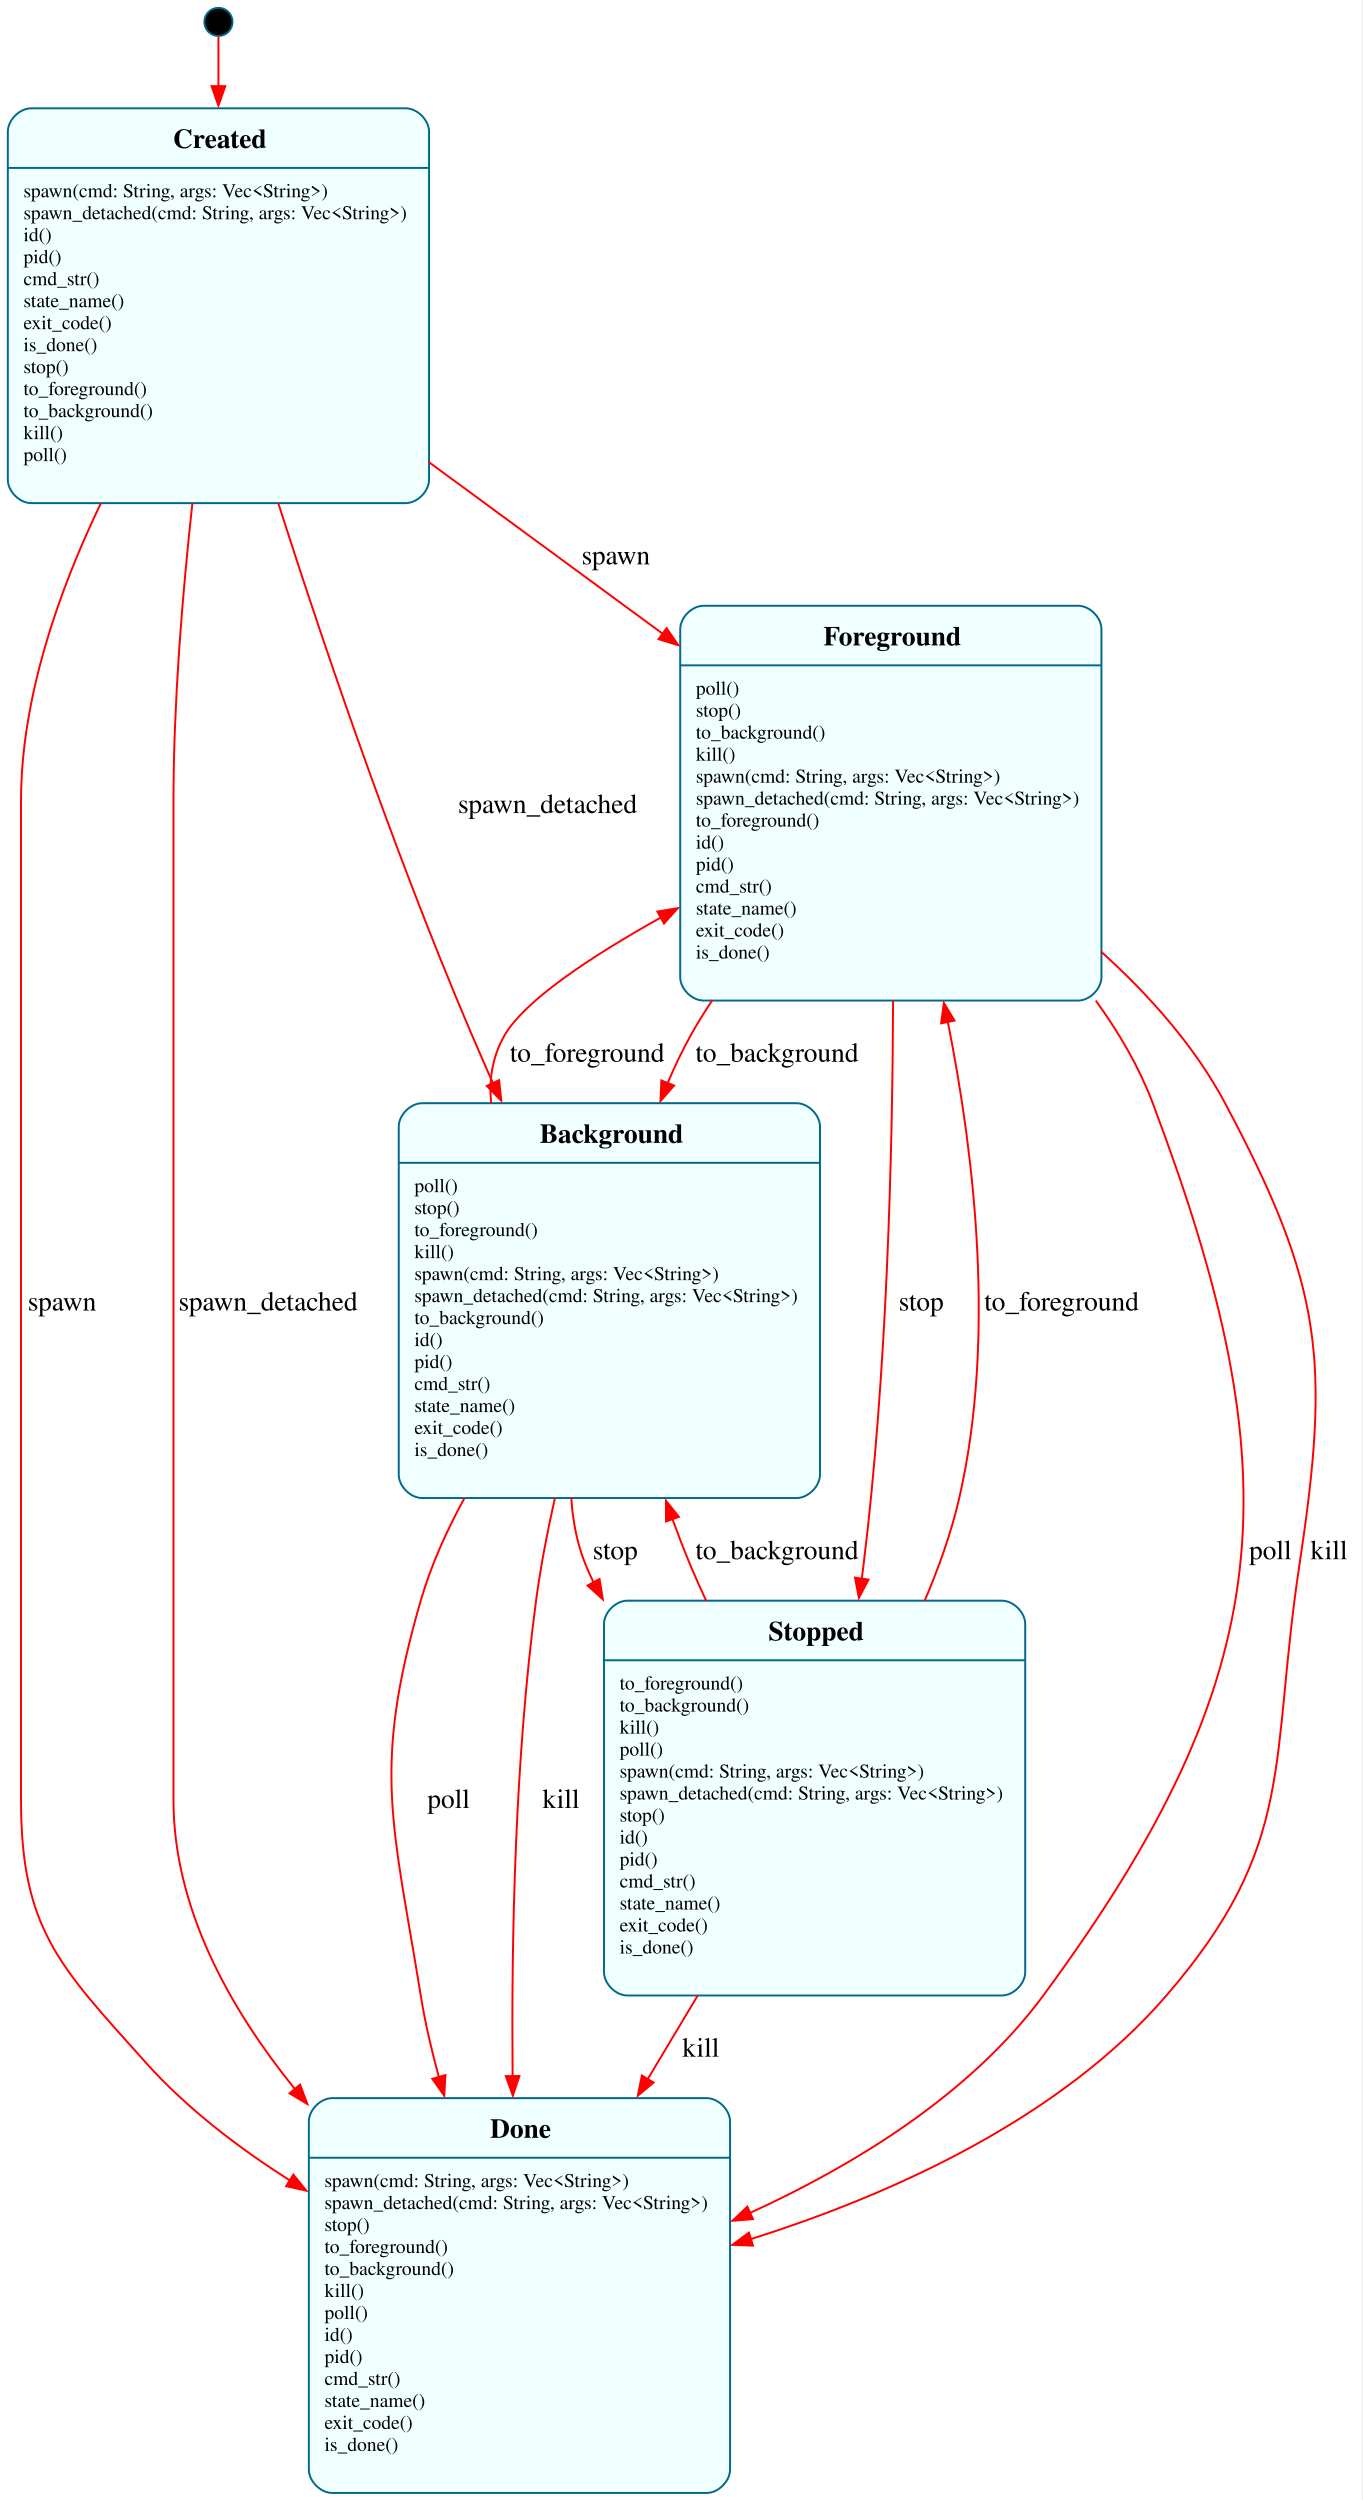
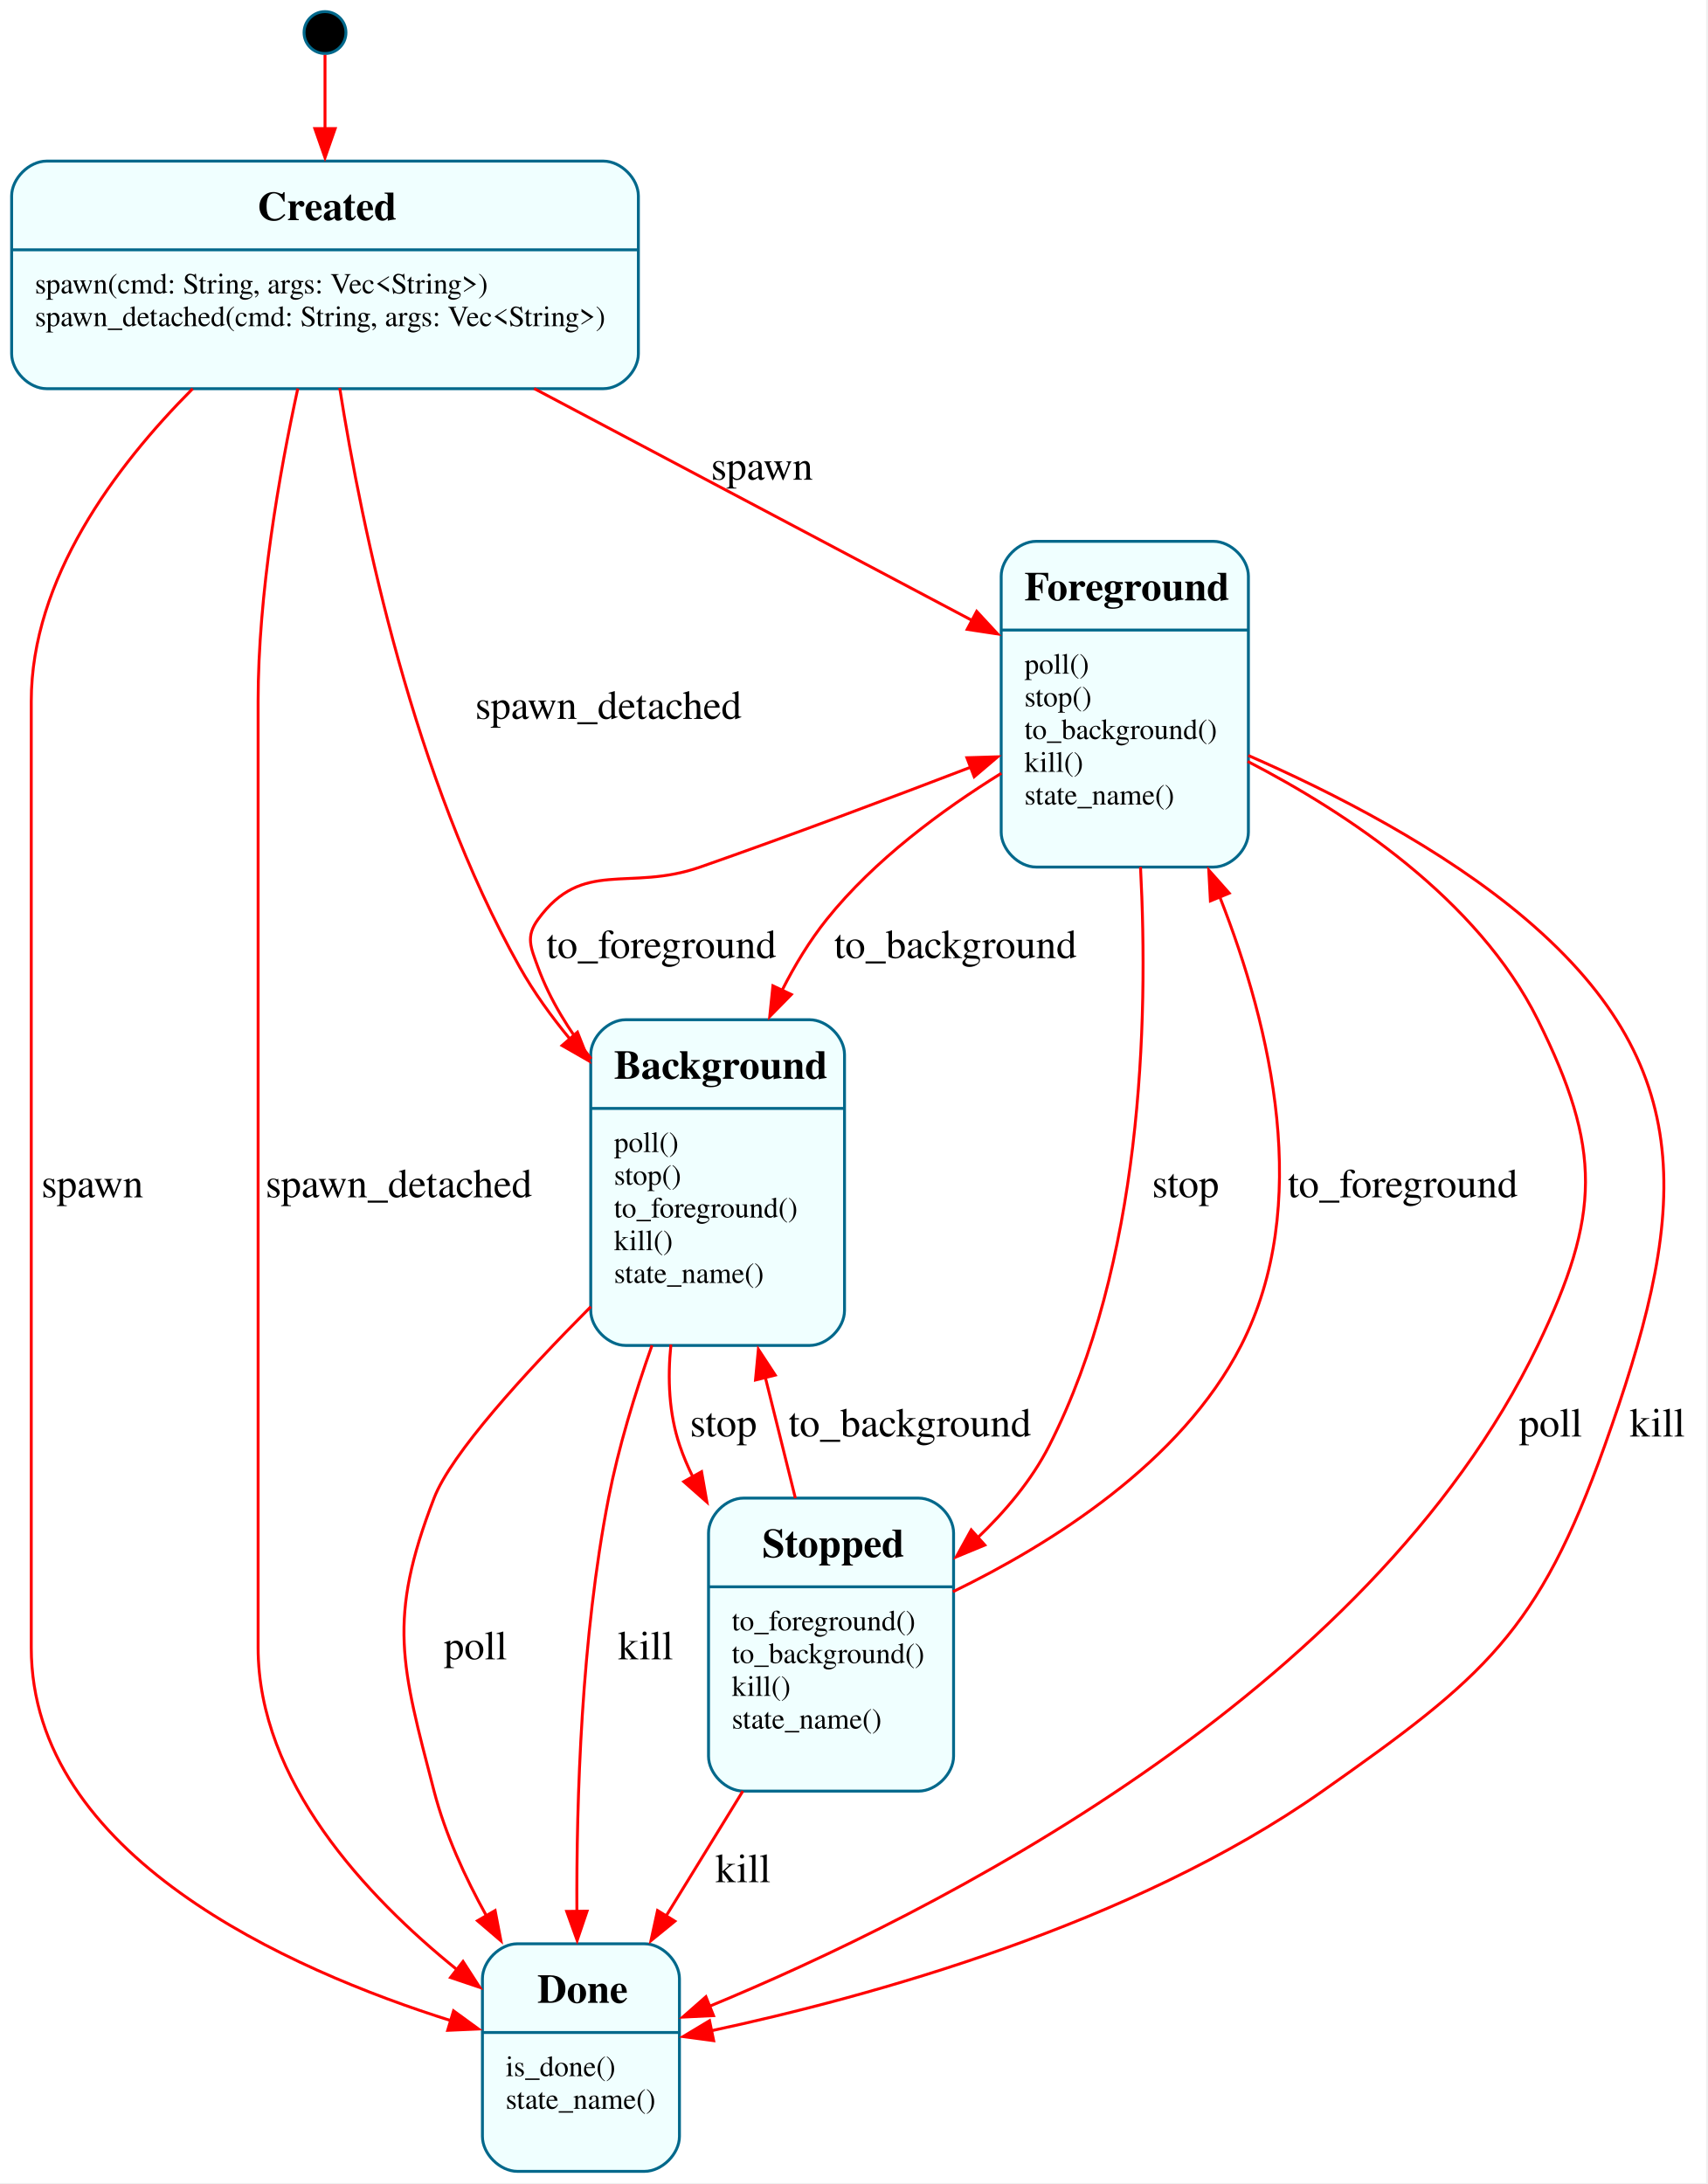
- <svg xmlns="http://www.w3.org/2000/svg" width="697pt" height="1279pt" viewBox="0.00 0.00 697.00 1279.00">
-   <g id="graph0" class="graph" transform="scale(1 1) rotate(0) translate(4 1275.4)">
-     <polygon fill="white" stroke="none" points="-4,4 -4,-1275.4 692.64,-1275.4 692.64,4 -4,4" />
+ <svg xmlns="http://www.w3.org/2000/svg" width="587pt" height="751pt" viewBox="0.00 0.00 587.00 751.00">
+   <g id="graph0" class="graph" transform="scale(1 1) rotate(0) translate(4 746.65)">
+     <polygon fill="white" stroke="none" points="-4,4 -4,-746.65 582.62,-746.65 582.62,4 -4,4" />
    <g id="node1" class="node">
-       <ellipse fill="black" stroke="#00688b" cx="107.75" cy="-1264.2" rx="7.2" ry="7.2" />
+       <ellipse fill="black" stroke="#00688b" cx="107.75" cy="-735.45" rx="7.2" ry="7.2" />
    </g>
    <g id="node2" class="node">
-       <path fill="azure" stroke="none" d="M203.5,-1220C203.5,-1220 12,-1220 12,-1220 6,-1220 0,-1214 0,-1208 0,-1208 0,-1030 0,-1030 0,-1024 6,-1018 12,-1018 12,-1018 203.5,-1018 203.5,-1018 209.5,-1018 215.5,-1024 215.5,-1030 215.5,-1030 215.5,-1208 215.5,-1208 215.5,-1214 209.5,-1220 203.5,-1220" />
-       <text xml:space="preserve" text-anchor="start" x="84.5" y="-1199.7" font-family="Times,serif" font-weight="bold" font-size="14.00">Created</text>
-       <text xml:space="preserve" text-anchor="start" x="8" y="-1174.5" font-family="Times,serif" font-size="10.00">spawn(cmd: String, args: Vec&lt;String&gt;)</text>
-       <text xml:space="preserve" text-anchor="start" x="8" y="-1163.25" font-family="Times,serif" font-size="10.00">spawn_detached(cmd: String, args: Vec&lt;String&gt;)</text>
-       <text xml:space="preserve" text-anchor="start" x="8" y="-1152" font-family="Times,serif" font-size="10.00">id()</text>
-       <text xml:space="preserve" text-anchor="start" x="8" y="-1140.75" font-family="Times,serif" font-size="10.00">pid()</text>
-       <text xml:space="preserve" text-anchor="start" x="8" y="-1129.5" font-family="Times,serif" font-size="10.00">cmd_str()</text>
-       <text xml:space="preserve" text-anchor="start" x="8" y="-1118.25" font-family="Times,serif" font-size="10.00">state_name()</text>
-       <text xml:space="preserve" text-anchor="start" x="8" y="-1107" font-family="Times,serif" font-size="10.00">exit_code()</text>
-       <text xml:space="preserve" text-anchor="start" x="8" y="-1095.75" font-family="Times,serif" font-size="10.00">is_done()</text>
-       <text xml:space="preserve" text-anchor="start" x="8" y="-1084.5" font-family="Times,serif" font-size="10.00">stop()</text>
-       <text xml:space="preserve" text-anchor="start" x="8" y="-1073.25" font-family="Times,serif" font-size="10.00">to_foreground()</text>
-       <text xml:space="preserve" text-anchor="start" x="8" y="-1062" font-family="Times,serif" font-size="10.00">to_background()</text>
-       <text xml:space="preserve" text-anchor="start" x="8" y="-1050.75" font-family="Times,serif" font-size="10.00">kill()</text>
-       <text xml:space="preserve" text-anchor="start" x="8" y="-1039.5" font-family="Times,serif" font-size="10.00">poll()</text>
-       <text xml:space="preserve" text-anchor="start" x="94.25" y="-1028.25" font-family="Times,serif" font-size="10.00">            </text>
-       <polygon fill="#00688b" stroke="#00688b" points="0,-1189.5 0,-1189.5 215.5,-1189.5 215.5,-1189.5 0,-1189.5" />
-       <path fill="none" stroke="#00688b" d="M12,-1018C12,-1018 203.5,-1018 203.5,-1018 209.5,-1018 215.5,-1024 215.5,-1030 215.5,-1030 215.5,-1208 215.5,-1208 215.5,-1214 209.5,-1220 203.5,-1220 203.5,-1220 12,-1220 12,-1220 6,-1220 0,-1214 0,-1208 0,-1208 0,-1030 0,-1030 0,-1024 6,-1018 12,-1018" />
+       <path fill="azure" stroke="none" d="M203.5,-691.25C203.5,-691.25 12,-691.25 12,-691.25 6,-691.25 0,-685.25 0,-679.25 0,-679.25 0,-625 0,-625 0,-619 6,-613 12,-613 12,-613 203.5,-613 203.5,-613 209.5,-613 215.5,-619 215.5,-625 215.5,-625 215.5,-679.25 215.5,-679.25 215.5,-685.25 209.5,-691.25 203.5,-691.25" />
+       <text xml:space="preserve" text-anchor="start" x="84.5" y="-670.95" font-family="Times,serif" font-weight="bold" font-size="14.00">Created</text>
+       <text xml:space="preserve" text-anchor="start" x="8" y="-645.75" font-family="Times,serif" font-size="10.00">spawn(cmd: String, args: Vec&lt;String&gt;)</text>
+       <text xml:space="preserve" text-anchor="start" x="8" y="-634.5" font-family="Times,serif" font-size="10.00">spawn_detached(cmd: String, args: Vec&lt;String&gt;)</text>
+       <text xml:space="preserve" text-anchor="start" x="94.25" y="-623.25" font-family="Times,serif" font-size="10.00">            </text>
+       <polygon fill="#00688b" stroke="#00688b" points="0,-660.75 0,-660.75 215.5,-660.75 215.5,-660.75 0,-660.75" />
+       <path fill="none" stroke="#00688b" d="M12,-613C12,-613 203.5,-613 203.5,-613 209.5,-613 215.5,-619 215.5,-625 215.5,-625 215.5,-679.25 215.5,-679.25 215.5,-685.25 209.5,-691.25 203.5,-691.25 203.5,-691.25 12,-691.25 12,-691.25 6,-691.25 0,-685.25 0,-679.25 0,-679.25 0,-625 0,-625 0,-619 6,-613 12,-613" />
    </g>
    <g id="edge1" class="edge">
-       <path fill="none" stroke="red" d="M107.75,-1256.67C107.75,-1250.97 107.75,-1241.92 107.75,-1231.13" />
-       <polygon fill="red" stroke="red" points="111.25,-1231.33 107.75,-1221.33 104.25,-1231.33 111.25,-1231.33" />
+       <path fill="none" stroke="red" d="M107.75,-727.79C107.75,-721.78 107.75,-712.32 107.75,-702.13" />
+       <polygon fill="red" stroke="red" points="111.25,-702.44 107.75,-692.44 104.25,-702.44 111.25,-702.44" />
    </g>
    <g id="node3" class="node">
-       <path fill="azure" stroke="none" d="M547.5,-965.5C547.5,-965.5 356,-965.5 356,-965.5 350,-965.5 344,-959.5 344,-953.5 344,-953.5 344,-775.5 344,-775.5 344,-769.5 350,-763.5 356,-763.5 356,-763.5 547.5,-763.5 547.5,-763.5 553.5,-763.5 559.5,-769.5 559.5,-775.5 559.5,-775.5 559.5,-953.5 559.5,-953.5 559.5,-959.5 553.5,-965.5 547.5,-965.5" />
-       <text xml:space="preserve" text-anchor="start" x="417.25" y="-945.2" font-family="Times,serif" font-weight="bold" font-size="14.00">Foreground</text>
-       <text xml:space="preserve" text-anchor="start" x="352" y="-920" font-family="Times,serif" font-size="10.00">poll()</text>
-       <text xml:space="preserve" text-anchor="start" x="352" y="-908.75" font-family="Times,serif" font-size="10.00">stop()</text>
-       <text xml:space="preserve" text-anchor="start" x="352" y="-897.5" font-family="Times,serif" font-size="10.00">to_background()</text>
-       <text xml:space="preserve" text-anchor="start" x="352" y="-886.25" font-family="Times,serif" font-size="10.00">kill()</text>
-       <text xml:space="preserve" text-anchor="start" x="352" y="-875" font-family="Times,serif" font-size="10.00">spawn(cmd: String, args: Vec&lt;String&gt;)</text>
-       <text xml:space="preserve" text-anchor="start" x="352" y="-863.75" font-family="Times,serif" font-size="10.00">spawn_detached(cmd: String, args: Vec&lt;String&gt;)</text>
-       <text xml:space="preserve" text-anchor="start" x="352" y="-852.5" font-family="Times,serif" font-size="10.00">to_foreground()</text>
-       <text xml:space="preserve" text-anchor="start" x="352" y="-841.25" font-family="Times,serif" font-size="10.00">id()</text>
-       <text xml:space="preserve" text-anchor="start" x="352" y="-830" font-family="Times,serif" font-size="10.00">pid()</text>
-       <text xml:space="preserve" text-anchor="start" x="352" y="-818.75" font-family="Times,serif" font-size="10.00">cmd_str()</text>
-       <text xml:space="preserve" text-anchor="start" x="352" y="-807.5" font-family="Times,serif" font-size="10.00">state_name()</text>
-       <text xml:space="preserve" text-anchor="start" x="352" y="-796.25" font-family="Times,serif" font-size="10.00">exit_code()</text>
-       <text xml:space="preserve" text-anchor="start" x="352" y="-785" font-family="Times,serif" font-size="10.00">is_done()</text>
-       <text xml:space="preserve" text-anchor="start" x="438.25" y="-773.75" font-family="Times,serif" font-size="10.00">            </text>
-       <polygon fill="#00688b" stroke="#00688b" points="344,-935 344,-935 559.5,-935 559.5,-935 344,-935" />
-       <path fill="none" stroke="#00688b" d="M356,-763.5C356,-763.5 547.5,-763.5 547.5,-763.5 553.5,-763.5 559.5,-769.5 559.5,-775.5 559.5,-775.5 559.5,-953.5 559.5,-953.5 559.5,-959.5 553.5,-965.5 547.5,-965.5 547.5,-965.5 356,-965.5 356,-965.5 350,-965.5 344,-959.5 344,-953.5 344,-953.5 344,-775.5 344,-775.5 344,-769.5 350,-763.5 356,-763.5" />
+       <path fill="azure" stroke="none" d="M413.25,-560.5C413.25,-560.5 352.25,-560.5 352.25,-560.5 346.25,-560.5 340.25,-554.5 340.25,-548.5 340.25,-548.5 340.25,-460.5 340.25,-460.5 340.25,-454.5 346.25,-448.5 352.25,-448.5 352.25,-448.5 413.25,-448.5 413.25,-448.5 419.25,-448.5 425.25,-454.5 425.25,-460.5 425.25,-460.5 425.25,-548.5 425.25,-548.5 425.25,-554.5 419.25,-560.5 413.25,-560.5" />
+       <text xml:space="preserve" text-anchor="start" x="348.25" y="-540.2" font-family="Times,serif" font-weight="bold" font-size="14.00">Foreground</text>
+       <text xml:space="preserve" text-anchor="start" x="348.25" y="-515" font-family="Times,serif" font-size="10.00">poll()</text>
+       <text xml:space="preserve" text-anchor="start" x="348.25" y="-503.75" font-family="Times,serif" font-size="10.00">stop()</text>
+       <text xml:space="preserve" text-anchor="start" x="348.25" y="-492.5" font-family="Times,serif" font-size="10.00">to_background()</text>
+       <text xml:space="preserve" text-anchor="start" x="348.25" y="-481.25" font-family="Times,serif" font-size="10.00">kill()</text>
+       <text xml:space="preserve" text-anchor="start" x="348.25" y="-470" font-family="Times,serif" font-size="10.00">state_name()</text>
+       <text xml:space="preserve" text-anchor="start" x="368.88" y="-458.75" font-family="Times,serif" font-size="10.00">            </text>
+       <polygon fill="#00688b" stroke="#00688b" points="340.25,-530 340.25,-530 425.25,-530 425.25,-530 340.25,-530" />
+       <path fill="none" stroke="#00688b" d="M352.25,-448.5C352.25,-448.5 413.25,-448.5 413.25,-448.5 419.25,-448.5 425.25,-454.5 425.25,-460.5 425.25,-460.5 425.25,-548.5 425.25,-548.5 425.25,-554.5 419.25,-560.5 413.25,-560.5 413.25,-560.5 352.25,-560.5 352.25,-560.5 346.25,-560.5 340.25,-554.5 340.25,-548.5 340.25,-548.5 340.25,-460.5 340.25,-460.5 340.25,-454.5 346.25,-448.5 352.25,-448.5" />
    </g>
    <g id="edge2" class="edge">
-       <path fill="none" stroke="red" d="M215.18,-1039.15C253.23,-1011.22 296.22,-979.66 335.01,-951.19" />
-       <polygon fill="red" stroke="red" points="337.04,-954.04 343.03,-945.3 332.9,-948.4 337.04,-954.04" />
-       <text xml:space="preserve" text-anchor="middle" x="311.06" y="-986.7" font-family="Times,serif" font-size="14.00"> spawn </text>
+       <path fill="none" stroke="red" d="M179.64,-613.05C226.94,-588.01 287.75,-555.8 330.46,-533.19" />
+       <polygon fill="red" stroke="red" points="331.83,-536.42 339.03,-528.65 328.56,-530.24 331.83,-536.42" />
+       <text xml:space="preserve" text-anchor="middle" x="258" y="-581.7" font-family="Times,serif" font-size="14.00"> spawn </text>
    </g>
    <g id="node4" class="node">
-       <path fill="azure" stroke="none" d="M403.5,-711C403.5,-711 212,-711 212,-711 206,-711 200,-705 200,-699 200,-699 200,-521 200,-521 200,-515 206,-509 212,-509 212,-509 403.5,-509 403.5,-509 409.5,-509 415.5,-515 415.5,-521 415.5,-521 415.5,-699 415.5,-699 415.5,-705 409.5,-711 403.5,-711" />
-       <text xml:space="preserve" text-anchor="start" x="272.12" y="-690.7" font-family="Times,serif" font-weight="bold" font-size="14.00">Background</text>
-       <text xml:space="preserve" text-anchor="start" x="208" y="-665.5" font-family="Times,serif" font-size="10.00">poll()</text>
-       <text xml:space="preserve" text-anchor="start" x="208" y="-654.25" font-family="Times,serif" font-size="10.00">stop()</text>
-       <text xml:space="preserve" text-anchor="start" x="208" y="-643" font-family="Times,serif" font-size="10.00">to_foreground()</text>
-       <text xml:space="preserve" text-anchor="start" x="208" y="-631.75" font-family="Times,serif" font-size="10.00">kill()</text>
-       <text xml:space="preserve" text-anchor="start" x="208" y="-620.5" font-family="Times,serif" font-size="10.00">spawn(cmd: String, args: Vec&lt;String&gt;)</text>
-       <text xml:space="preserve" text-anchor="start" x="208" y="-609.25" font-family="Times,serif" font-size="10.00">spawn_detached(cmd: String, args: Vec&lt;String&gt;)</text>
-       <text xml:space="preserve" text-anchor="start" x="208" y="-598" font-family="Times,serif" font-size="10.00">to_background()</text>
-       <text xml:space="preserve" text-anchor="start" x="208" y="-586.75" font-family="Times,serif" font-size="10.00">id()</text>
-       <text xml:space="preserve" text-anchor="start" x="208" y="-575.5" font-family="Times,serif" font-size="10.00">pid()</text>
-       <text xml:space="preserve" text-anchor="start" x="208" y="-564.25" font-family="Times,serif" font-size="10.00">cmd_str()</text>
-       <text xml:space="preserve" text-anchor="start" x="208" y="-553" font-family="Times,serif" font-size="10.00">state_name()</text>
-       <text xml:space="preserve" text-anchor="start" x="208" y="-541.75" font-family="Times,serif" font-size="10.00">exit_code()</text>
-       <text xml:space="preserve" text-anchor="start" x="208" y="-530.5" font-family="Times,serif" font-size="10.00">is_done()</text>
-       <text xml:space="preserve" text-anchor="start" x="294.25" y="-519.25" font-family="Times,serif" font-size="10.00">            </text>
-       <polygon fill="#00688b" stroke="#00688b" points="200,-680.5 200,-680.5 415.5,-680.5 415.5,-680.5 200,-680.5" />
-       <path fill="none" stroke="#00688b" d="M212,-509C212,-509 403.5,-509 403.5,-509 409.5,-509 415.5,-515 415.5,-521 415.5,-521 415.5,-699 415.5,-699 415.5,-705 409.5,-711 403.5,-711 403.5,-711 212,-711 212,-711 206,-711 200,-705 200,-699 200,-699 200,-521 200,-521 200,-515 206,-509 212,-509" />
+       <path fill="azure" stroke="none" d="M274.38,-396C274.38,-396 211.12,-396 211.12,-396 205.12,-396 199.12,-390 199.12,-384 199.12,-384 199.12,-296 199.12,-296 199.12,-290 205.12,-284 211.12,-284 211.12,-284 274.38,-284 274.38,-284 280.38,-284 286.38,-290 286.38,-296 286.38,-296 286.38,-384 286.38,-384 286.38,-390 280.38,-396 274.38,-396" />
+       <text xml:space="preserve" text-anchor="start" x="207.12" y="-375.7" font-family="Times,serif" font-weight="bold" font-size="14.00">Background</text>
+       <text xml:space="preserve" text-anchor="start" x="207.12" y="-350.5" font-family="Times,serif" font-size="10.00">poll()</text>
+       <text xml:space="preserve" text-anchor="start" x="207.12" y="-339.25" font-family="Times,serif" font-size="10.00">stop()</text>
+       <text xml:space="preserve" text-anchor="start" x="207.12" y="-328" font-family="Times,serif" font-size="10.00">to_foreground()</text>
+       <text xml:space="preserve" text-anchor="start" x="207.12" y="-316.75" font-family="Times,serif" font-size="10.00">kill()</text>
+       <text xml:space="preserve" text-anchor="start" x="207.12" y="-305.5" font-family="Times,serif" font-size="10.00">state_name()</text>
+       <text xml:space="preserve" text-anchor="start" x="225.88" y="-294.25" font-family="Times,serif" font-size="10.00">            </text>
+       <polygon fill="#00688b" stroke="#00688b" points="199.12,-365.5 199.12,-365.5 286.38,-365.5 286.38,-365.5 199.12,-365.5" />
+       <path fill="none" stroke="#00688b" d="M211.12,-284C211.12,-284 274.38,-284 274.38,-284 280.38,-284 286.38,-290 286.38,-296 286.38,-296 286.38,-384 286.38,-384 286.38,-390 280.38,-396 274.38,-396 274.38,-396 211.12,-396 211.12,-396 205.12,-396 199.12,-390 199.12,-384 199.12,-384 199.12,-296 199.12,-296 199.12,-290 205.12,-284 211.12,-284" />
    </g>
    <g id="edge4" class="edge">
-       <path fill="none" stroke="red" d="M138.32,-1018.07C163.74,-938.53 202.5,-825.01 244.75,-729 245.9,-726.4 247.08,-723.77 248.29,-721.13" />
-       <polygon fill="red" stroke="red" points="251.36,-722.82 252.44,-712.28 245.02,-719.85 251.36,-722.82" />
-       <text xml:space="preserve" text-anchor="middle" x="276.12" y="-859.45" font-family="Times,serif" font-size="14.00"> spawn_detached </text>
+       <path fill="none" stroke="red" d="M112.8,-613.27C120.51,-564.61 138.34,-478.68 174.75,-414 179.56,-405.45 185.58,-397.1 192.03,-389.29" />
+       <polygon fill="red" stroke="red" points="194.56,-391.72 198.46,-381.87 189.27,-387.13 194.56,-391.72" />
+       <text xml:space="preserve" text-anchor="middle" x="205.19" y="-499.45" font-family="Times,serif" font-size="14.00"> spawn_detached </text>
    </g>
    <g id="node6" class="node">
-       <path fill="azure" stroke="none" d="M357.5,-202C357.5,-202 166,-202 166,-202 160,-202 154,-196 154,-190 154,-190 154,-12 154,-12 154,-6 160,0 166,0 166,0 357.5,0 357.5,0 363.5,0 369.5,-6 369.5,-12 369.5,-12 369.5,-190 369.5,-190 369.5,-196 363.5,-202 357.5,-202" />
-       <text xml:space="preserve" text-anchor="start" x="246.75" y="-181.7" font-family="Times,serif" font-weight="bold" font-size="14.00">Done</text>
-       <text xml:space="preserve" text-anchor="start" x="162" y="-156.5" font-family="Times,serif" font-size="10.00">spawn(cmd: String, args: Vec&lt;String&gt;)</text>
-       <text xml:space="preserve" text-anchor="start" x="162" y="-145.25" font-family="Times,serif" font-size="10.00">spawn_detached(cmd: String, args: Vec&lt;String&gt;)</text>
-       <text xml:space="preserve" text-anchor="start" x="162" y="-134" font-family="Times,serif" font-size="10.00">stop()</text>
-       <text xml:space="preserve" text-anchor="start" x="162" y="-122.75" font-family="Times,serif" font-size="10.00">to_foreground()</text>
-       <text xml:space="preserve" text-anchor="start" x="162" y="-111.5" font-family="Times,serif" font-size="10.00">to_background()</text>
-       <text xml:space="preserve" text-anchor="start" x="162" y="-100.25" font-family="Times,serif" font-size="10.00">kill()</text>
-       <text xml:space="preserve" text-anchor="start" x="162" y="-89" font-family="Times,serif" font-size="10.00">poll()</text>
-       <text xml:space="preserve" text-anchor="start" x="162" y="-77.75" font-family="Times,serif" font-size="10.00">id()</text>
-       <text xml:space="preserve" text-anchor="start" x="162" y="-66.5" font-family="Times,serif" font-size="10.00">pid()</text>
-       <text xml:space="preserve" text-anchor="start" x="162" y="-55.25" font-family="Times,serif" font-size="10.00">cmd_str()</text>
-       <text xml:space="preserve" text-anchor="start" x="162" y="-44" font-family="Times,serif" font-size="10.00">state_name()</text>
-       <text xml:space="preserve" text-anchor="start" x="162" y="-32.75" font-family="Times,serif" font-size="10.00">exit_code()</text>
-       <text xml:space="preserve" text-anchor="start" x="162" y="-21.5" font-family="Times,serif" font-size="10.00">is_done()</text>
-       <text xml:space="preserve" text-anchor="start" x="248.25" y="-10.25" font-family="Times,serif" font-size="10.00">            </text>
-       <polygon fill="#00688b" stroke="#00688b" points="154,-171.5 154,-171.5 369.5,-171.5 369.5,-171.5 154,-171.5" />
-       <path fill="none" stroke="#00688b" d="M166,0C166,0 357.5,0 357.5,0 363.5,0 369.5,-6 369.5,-12 369.5,-12 369.5,-190 369.5,-190 369.5,-196 363.5,-202 357.5,-202 357.5,-202 166,-202 166,-202 160,-202 154,-196 154,-190 154,-190 154,-12 154,-12 154,-6 160,0 166,0" />
+       <path fill="azure" stroke="none" d="M217.62,-78.25C217.62,-78.25 173.88,-78.25 173.88,-78.25 167.88,-78.25 161.88,-72.25 161.88,-66.25 161.88,-66.25 161.88,-12 161.88,-12 161.88,-6 167.88,0 173.88,0 173.88,0 217.62,0 217.62,0 223.62,0 229.62,-6 229.62,-12 229.62,-12 229.62,-66.25 229.62,-66.25 229.62,-72.25 223.62,-78.25 217.62,-78.25" />
+       <text xml:space="preserve" text-anchor="start" x="180.75" y="-57.95" font-family="Times,serif" font-weight="bold" font-size="14.00">Done</text>
+       <text xml:space="preserve" text-anchor="start" x="169.88" y="-32.75" font-family="Times,serif" font-size="10.00">is_done()</text>
+       <text xml:space="preserve" text-anchor="start" x="169.88" y="-21.5" font-family="Times,serif" font-size="10.00">state_name()</text>
+       <text xml:space="preserve" text-anchor="start" x="182.25" y="-10.25" font-family="Times,serif" font-size="10.00">            </text>
+       <polygon fill="#00688b" stroke="#00688b" points="161.88,-47.75 161.88,-47.75 229.62,-47.75 229.62,-47.75 161.88,-47.75" />
+       <path fill="none" stroke="#00688b" d="M173.88,0C173.88,0 217.62,0 217.62,0 223.62,0 229.62,-6 229.62,-12 229.62,-12 229.62,-66.25 229.62,-66.25 229.62,-72.25 223.62,-78.25 217.62,-78.25 217.62,-78.25 173.88,-78.25 173.88,-78.25 167.88,-78.25 161.88,-72.25 161.88,-66.25 161.88,-66.25 161.88,-12 161.88,-12 161.88,-6 167.88,0 173.88,0" />
    </g>
    <g id="edge3" class="edge">
-       <path fill="none" stroke="red" d="M47.68,-1018.09C26,-973.07 6.75,-918.26 6.75,-865.5 6.75,-865.5 6.75,-865.5 6.75,-354.5 6.75,-288.3 26.57,-269.3 70.75,-220 91.49,-196.86 117.83,-176.69 144.27,-159.89" />
-       <polygon fill="red" stroke="red" points="146.07,-162.89 152.72,-154.65 142.38,-156.94 146.07,-162.89" />
-       <text xml:space="preserve" text-anchor="middle" x="27.75" y="-604.95" font-family="Times,serif" font-size="14.00"> spawn </text>
+       <path fill="none" stroke="red" d="M62.27,-613.01C35.46,-586.11 6.75,-547.5 6.75,-505.5 6.75,-505.5 6.75,-505.5 6.75,-180.12 6.75,-108.54 95.39,-69.34 151.26,-51.75" />
+       <polygon fill="red" stroke="red" points="151.95,-55.19 160.51,-48.95 149.93,-48.49 151.95,-55.19" />
+       <text xml:space="preserve" text-anchor="middle" x="27.75" y="-334.95" font-family="Times,serif" font-size="14.00"> spawn </text>
    </g>
    <g id="edge5" class="edge">
-       <path fill="none" stroke="red" d="M94.44,-1018.05C89.35,-971.73 84.75,-915.9 84.75,-865.5 84.75,-865.5 84.75,-865.5 84.75,-354.5 84.75,-299.77 112.98,-248.49 146.88,-206.63" />
-       <polygon fill="red" stroke="red" points="149.52,-208.93 153.23,-199 144.14,-204.45 149.52,-208.93" />
-       <text xml:space="preserve" text-anchor="middle" x="133.12" y="-604.95" font-family="Times,serif" font-size="14.00"> spawn_detached </text>
+       <path fill="none" stroke="red" d="M98.4,-613.06C92.03,-583.83 84.75,-542.36 84.75,-505.5 84.75,-505.5 84.75,-505.5 84.75,-180.12 84.75,-134.25 121.8,-94.65 153.09,-69.39" />
+       <polygon fill="red" stroke="red" points="155.21,-72.17 160.95,-63.27 150.91,-66.65 155.21,-72.17" />
+       <text xml:space="preserve" text-anchor="middle" x="133.12" y="-334.95" font-family="Times,serif" font-size="14.00"> spawn_detached </text>
    </g>
    <g id="edge8" class="edge">
-       <path fill="none" stroke="red" d="M360.51,-763.84C356.47,-757.8 352.68,-751.67 349.25,-745.5 344.99,-737.84 341.11,-729.69 337.59,-721.33" />
-       <polygon fill="red" stroke="red" points="340.85,-720.04 333.88,-712.06 334.35,-722.65 340.85,-720.04" />
-       <text xml:space="preserve" text-anchor="middle" x="393.5" y="-732.2" font-family="Times,serif" font-size="14.00"> to_background </text>
+       <path fill="none" stroke="red" d="M340.31,-480.76C319.97,-468.15 296.55,-450.89 280.25,-430.5 274.35,-423.12 269.24,-414.68 264.85,-406" />
+       <polygon fill="red" stroke="red" points="268.1,-404.68 260.67,-397.12 261.76,-407.66 268.1,-404.68" />
+       <text xml:space="preserve" text-anchor="middle" x="324.5" y="-417.2" font-family="Times,serif" font-size="14.00"> to_background </text>
    </g>
    <g id="node5" class="node">
-       <path fill="azure" stroke="none" d="M508.5,-456.5C508.5,-456.5 317,-456.5 317,-456.5 311,-456.5 305,-450.5 305,-444.5 305,-444.5 305,-266.5 305,-266.5 305,-260.5 311,-254.5 317,-254.5 317,-254.5 508.5,-254.5 508.5,-254.5 514.5,-254.5 520.5,-260.5 520.5,-266.5 520.5,-266.5 520.5,-444.5 520.5,-444.5 520.5,-450.5 514.5,-456.5 508.5,-456.5" />
-       <text xml:space="preserve" text-anchor="start" x="389.12" y="-436.2" font-family="Times,serif" font-weight="bold" font-size="14.00">Stopped</text>
-       <text xml:space="preserve" text-anchor="start" x="313" y="-411" font-family="Times,serif" font-size="10.00">to_foreground()</text>
-       <text xml:space="preserve" text-anchor="start" x="313" y="-399.75" font-family="Times,serif" font-size="10.00">to_background()</text>
-       <text xml:space="preserve" text-anchor="start" x="313" y="-388.5" font-family="Times,serif" font-size="10.00">kill()</text>
-       <text xml:space="preserve" text-anchor="start" x="313" y="-377.25" font-family="Times,serif" font-size="10.00">poll()</text>
-       <text xml:space="preserve" text-anchor="start" x="313" y="-366" font-family="Times,serif" font-size="10.00">spawn(cmd: String, args: Vec&lt;String&gt;)</text>
-       <text xml:space="preserve" text-anchor="start" x="313" y="-354.75" font-family="Times,serif" font-size="10.00">spawn_detached(cmd: String, args: Vec&lt;String&gt;)</text>
-       <text xml:space="preserve" text-anchor="start" x="313" y="-343.5" font-family="Times,serif" font-size="10.00">stop()</text>
-       <text xml:space="preserve" text-anchor="start" x="313" y="-332.25" font-family="Times,serif" font-size="10.00">id()</text>
-       <text xml:space="preserve" text-anchor="start" x="313" y="-321" font-family="Times,serif" font-size="10.00">pid()</text>
-       <text xml:space="preserve" text-anchor="start" x="313" y="-309.75" font-family="Times,serif" font-size="10.00">cmd_str()</text>
-       <text xml:space="preserve" text-anchor="start" x="313" y="-298.5" font-family="Times,serif" font-size="10.00">state_name()</text>
-       <text xml:space="preserve" text-anchor="start" x="313" y="-287.25" font-family="Times,serif" font-size="10.00">exit_code()</text>
-       <text xml:space="preserve" text-anchor="start" x="313" y="-276" font-family="Times,serif" font-size="10.00">is_done()</text>
-       <text xml:space="preserve" text-anchor="start" x="399.25" y="-264.75" font-family="Times,serif" font-size="10.00">            </text>
-       <polygon fill="#00688b" stroke="#00688b" points="305,-426 305,-426 520.5,-426 520.5,-426 305,-426" />
-       <path fill="none" stroke="#00688b" d="M317,-254.5C317,-254.5 508.5,-254.5 508.5,-254.5 514.5,-254.5 520.5,-260.5 520.5,-266.5 520.5,-266.5 520.5,-444.5 520.5,-444.5 520.5,-450.5 514.5,-456.5 508.5,-456.5 508.5,-456.5 317,-456.5 317,-456.5 311,-456.5 305,-450.5 305,-444.5 305,-444.5 305,-266.5 305,-266.5 305,-260.5 311,-254.5 317,-254.5" />
+       <path fill="azure" stroke="none" d="M311.88,-231.5C311.88,-231.5 251.62,-231.5 251.62,-231.5 245.62,-231.5 239.62,-225.5 239.62,-219.5 239.62,-219.5 239.62,-142.75 239.62,-142.75 239.62,-136.75 245.62,-130.75 251.62,-130.75 251.62,-130.75 311.88,-130.75 311.88,-130.75 317.88,-130.75 323.88,-136.75 323.88,-142.75 323.88,-142.75 323.88,-219.5 323.88,-219.5 323.88,-225.5 317.88,-231.5 311.88,-231.5" />
+       <text xml:space="preserve" text-anchor="start" x="258.12" y="-211.2" font-family="Times,serif" font-weight="bold" font-size="14.00">Stopped</text>
+       <text xml:space="preserve" text-anchor="start" x="247.62" y="-186" font-family="Times,serif" font-size="10.00">to_foreground()</text>
+       <text xml:space="preserve" text-anchor="start" x="247.62" y="-174.75" font-family="Times,serif" font-size="10.00">to_background()</text>
+       <text xml:space="preserve" text-anchor="start" x="247.62" y="-163.5" font-family="Times,serif" font-size="10.00">kill()</text>
+       <text xml:space="preserve" text-anchor="start" x="247.62" y="-152.25" font-family="Times,serif" font-size="10.00">state_name()</text>
+       <text xml:space="preserve" text-anchor="start" x="268.25" y="-141" font-family="Times,serif" font-size="10.00">            </text>
+       <polygon fill="#00688b" stroke="#00688b" points="239.62,-201 239.62,-201 323.88,-201 323.88,-201 239.62,-201" />
+       <path fill="none" stroke="#00688b" d="M251.62,-130.75C251.62,-130.75 311.88,-130.75 311.88,-130.75 317.88,-130.75 323.88,-136.75 323.88,-142.75 323.88,-142.75 323.88,-219.5 323.88,-219.5 323.88,-225.5 317.88,-231.5 311.88,-231.5 311.88,-231.5 251.62,-231.5 251.62,-231.5 245.62,-231.5 239.62,-225.5 239.62,-219.5 239.62,-219.5 239.62,-142.75 239.62,-142.75 239.62,-136.75 245.62,-130.75 251.62,-130.75" />
    </g>
    <g id="edge7" class="edge">
-       <path fill="none" stroke="red" d="M452.89,-763.59C452.64,-684.79 449.77,-572.26 437.75,-474.5 437.48,-472.28 437.18,-470.04 436.87,-467.78" />
-       <polygon fill="red" stroke="red" points="440.33,-467.27 435.39,-457.9 433.41,-468.31 440.33,-467.27" />
-       <text xml:space="preserve" text-anchor="middle" x="467.28" y="-604.95" font-family="Times,serif" font-size="14.00"> stop </text>
+       <path fill="none" stroke="red" d="M388.15,-448.54C390.98,-394.83 388.65,-312.23 356.75,-249.5 350.74,-237.68 341.71,-226.95 331.99,-217.71" />
+       <polygon fill="red" stroke="red" points="334.62,-215.36 324.83,-211.31 329.95,-220.58 334.62,-215.36" />
+       <text xml:space="preserve" text-anchor="middle" x="403.64" y="-334.95" font-family="Times,serif" font-size="14.00"> stop </text>
    </g>
    <g id="edge6" class="edge">
-       <path fill="none" stroke="red" d="M556.57,-763.52C568.46,-747.15 578.79,-729.47 585.75,-711 657.85,-519.73 651.01,-419.06 529.75,-254.5 492.46,-203.89 432.99,-167.62 379.53,-143.19" />
-       <polygon fill="red" stroke="red" points="381.22,-140.11 370.66,-139.23 378.36,-146.5 381.22,-140.11" />
-       <text xml:space="preserve" text-anchor="middle" x="645.89" y="-477.7" font-family="Times,serif" font-size="14.00"> poll </text>
+       <path fill="none" stroke="red" d="M425,-484.83C458.9,-467.3 504.1,-437.53 524.75,-396 546.91,-351.43 546.34,-328.85 524.75,-284 466.56,-163.1 315.37,-87.92 239.92,-56.75" />
+       <polygon fill="red" stroke="red" points="241.34,-53.55 230.76,-53.04 238.72,-60.04 241.34,-53.55" />
+       <text xml:space="preserve" text-anchor="middle" x="529.16" y="-252.7" font-family="Times,serif" font-size="14.00"> poll </text>
    </g>
    <g id="edge9" class="edge">
-       <path fill="none" stroke="red" d="M559.24,-788.63C583.82,-766.43 607.25,-740.15 622.75,-711 672.74,-617.01 676.65,-579.77 660.75,-474.5 645.47,-373.31 659.6,-331.99 592.75,-254.5 537.91,-190.94 450.99,-152.29 379.99,-129.82" />
-       <polygon fill="red" stroke="red" points="381.22,-126.53 370.63,-126.93 379.15,-133.22 381.22,-126.53" />
-       <text xml:space="preserve" text-anchor="middle" x="675.89" y="-477.7" font-family="Times,serif" font-size="14.00"> kill </text>
+       <path fill="none" stroke="red" d="M425.22,-486.87C454.13,-474.22 492.18,-454.85 520.75,-430.5 582.65,-377.74 575.06,-326.11 547.75,-249.5 524.87,-185.31 506.46,-169.99 450.75,-130.75 385.44,-84.75 294.4,-59.88 240.62,-48.36" />
+       <polygon fill="red" stroke="red" points="241.39,-44.94 230.89,-46.34 239.97,-51.8 241.39,-44.94" />
+       <text xml:space="preserve" text-anchor="middle" x="565.87" y="-252.7" font-family="Times,serif" font-size="14.00"> kill </text>
    </g>
    <g id="edge12" class="edge">
-       <path fill="none" stroke="red" d="M247.29,-710.87C246.06,-722.77 247.79,-734.57 254,-745.5 264.08,-763.25 297.59,-785.62 334.23,-806.09" />
-       <polygon fill="red" stroke="red" points="332.33,-809.05 342.78,-810.8 335.71,-802.92 332.33,-809.05" />
-       <text xml:space="preserve" text-anchor="middle" x="296.38" y="-732.2" font-family="Times,serif" font-size="14.00"> to_foreground </text>
+       <path fill="none" stroke="red" d="M199.28,-382.53C191.79,-392.09 185.11,-402.78 181,-414 178.48,-420.89 176.68,-424.57 181,-430.5 196.32,-451.55 212.17,-439.91 236.75,-448.5 267.79,-459.35 302.22,-472.28 329.84,-482.87" />
+       <polygon fill="red" stroke="red" points="328.46,-486.09 339.05,-486.41 330.97,-479.55 328.46,-486.09" />
+       <text xml:space="preserve" text-anchor="middle" x="223.38" y="-417.2" font-family="Times,serif" font-size="14.00"> to_foreground </text>
    </g>
    <g id="edge11" class="edge">
-       <path fill="none" stroke="red" d="M288.25,-509.3C288.98,-497.31 291.24,-485.45 295.75,-474.5 296.94,-471.6 298.25,-468.73 299.65,-465.9" />
-       <polygon fill="red" stroke="red" points="302.71,-467.6 304.41,-457.14 296.56,-464.25 302.71,-467.6" />
-       <text xml:space="preserve" text-anchor="middle" x="310.75" y="-477.7" font-family="Times,serif" font-size="14.00"> stop </text>
+       <path fill="none" stroke="red" d="M226.69,-284.29C225.5,-272.61 226,-260.5 229.75,-249.5 231,-245.82 232.55,-242.19 234.31,-238.63" />
+       <polygon fill="red" stroke="red" points="237.23,-240.58 239.06,-230.14 231.12,-237.16 237.23,-240.58" />
+       <text xml:space="preserve" text-anchor="middle" x="244.75" y="-252.7" font-family="Times,serif" font-size="14.00"> stop </text>
    </g>
    <g id="edge10" class="edge">
-       <path fill="none" stroke="red" d="M233.64,-509.03C224.43,-492.23 216.44,-474.41 211.25,-456.5 186.26,-370.27 196.96,-343.13 211.25,-254.5 213.46,-240.81 216.71,-226.69 220.52,-212.82" />
-       <polygon fill="red" stroke="red" points="223.88,-213.79 223.27,-203.22 217.16,-211.87 223.88,-213.79" />
-       <text xml:space="preserve" text-anchor="middle" x="225.5" y="-350.45" font-family="Times,serif" font-size="14.00"> poll </text>
+       <path fill="none" stroke="red" d="M199.16,-297.34C176,-274.05 151.12,-246.72 145.25,-231.5 129.13,-189.73 133.99,-174.09 145.25,-130.75 149.08,-116.02 155.87,-101.15 163.27,-87.83" />
+       <polygon fill="red" stroke="red" points="166.24,-89.68 168.24,-79.28 160.19,-86.17 166.24,-89.68" />
+       <text xml:space="preserve" text-anchor="middle" x="159.5" y="-176.07" font-family="Times,serif" font-size="14.00"> poll </text>
    </g>
    <g id="edge13" class="edge">
-       <path fill="none" stroke="red" d="M279.91,-509.1C276,-491.69 272.54,-473.66 270.25,-456.5 259.46,-375.57 257.57,-283.36 258.25,-213.27" />
-       <polygon fill="red" stroke="red" points="261.75,-213.33 258.37,-203.29 254.75,-213.25 261.75,-213.33" />
-       <text xml:space="preserve" text-anchor="middle" x="283" y="-350.45" font-family="Times,serif" font-size="14.00"> kill </text>
+       <path fill="none" stroke="red" d="M220.19,-284.04C214.3,-267.43 208.66,-248.96 205.25,-231.5 195.94,-183.76 194.16,-128.12 194.36,-89.18" />
+       <polygon fill="red" stroke="red" points="197.85,-89.46 194.45,-79.42 190.85,-89.39 197.85,-89.46" />
+       <text xml:space="preserve" text-anchor="middle" x="218" y="-176.07" font-family="Times,serif" font-size="14.00"> kill </text>
    </g>
    <g id="edge14" class="edge">
-       <path fill="none" stroke="red" d="M468.97,-456.28C476.32,-473.4 482.7,-491.36 486.75,-509 505.22,-589.38 494.95,-682.22 480.87,-752.73" />
-       <polygon fill="red" stroke="red" points="477.47,-751.86 478.88,-762.36 484.33,-753.27 477.47,-751.86" />
-       <text xml:space="preserve" text-anchor="middle" x="539.1" y="-604.95" font-family="Times,serif" font-size="14.00"> to_foreground </text>
+       <path fill="none" stroke="red" d="M323.65,-199.31C357.27,-215.62 402.13,-243.66 422.75,-284 447.32,-332.06 433.29,-392.82 415.41,-438.23" />
+       <polygon fill="red" stroke="red" points="412.19,-436.86 411.63,-447.44 418.66,-439.52 412.19,-436.86" />
+       <text xml:space="preserve" text-anchor="middle" x="478.32" y="-334.95" font-family="Times,serif" font-size="14.00"> to_foreground </text>
    </g>
    <g id="edge15" class="edge">
-       <path fill="none" stroke="red" d="M357.35,-456.28C354.49,-462.39 351.77,-468.49 349.25,-474.5 346.03,-482.18 342.94,-490.2 339.99,-498.33" />
-       <polygon fill="red" stroke="red" points="336.73,-497.04 336.7,-507.63 343.34,-499.37 336.73,-497.04" />
-       <text xml:space="preserve" text-anchor="middle" x="393.5" y="-477.7" font-family="Times,serif" font-size="14.00"> to_background </text>
+       <path fill="none" stroke="red" d="M269.49,-231.46C266.2,-244.66 262.6,-259.15 259.13,-273.1" />
+       <polygon fill="red" stroke="red" points="255.77,-272.11 256.76,-282.66 262.56,-273.8 255.77,-272.11" />
+       <text xml:space="preserve" text-anchor="middle" x="308.84" y="-252.7" font-family="Times,serif" font-size="14.00"> to_background </text>
    </g>
    <g id="edge16" class="edge">
-       <path fill="none" stroke="red" d="M353.07,-254.71C344.63,-240.59 335.92,-226.02 327.37,-211.73" />
-       <polygon fill="red" stroke="red" points="330.4,-209.98 322.27,-203.2 324.4,-213.57 330.4,-209.98" />
-       <text xml:space="preserve" text-anchor="middle" x="354.53" y="-223.2" font-family="Times,serif" font-size="14.00"> kill </text>
+       <path fill="none" stroke="red" d="M251.43,-130.77C242.79,-116.69 233.39,-101.4 224.82,-87.45" />
+       <polygon fill="red" stroke="red" points="228.05,-86.02 219.83,-79.33 222.09,-89.69 228.05,-86.02" />
+       <text xml:space="preserve" text-anchor="middle" x="251.5" y="-99.45" font-family="Times,serif" font-size="14.00"> kill </text>
    </g>
  </g>
</svg>
